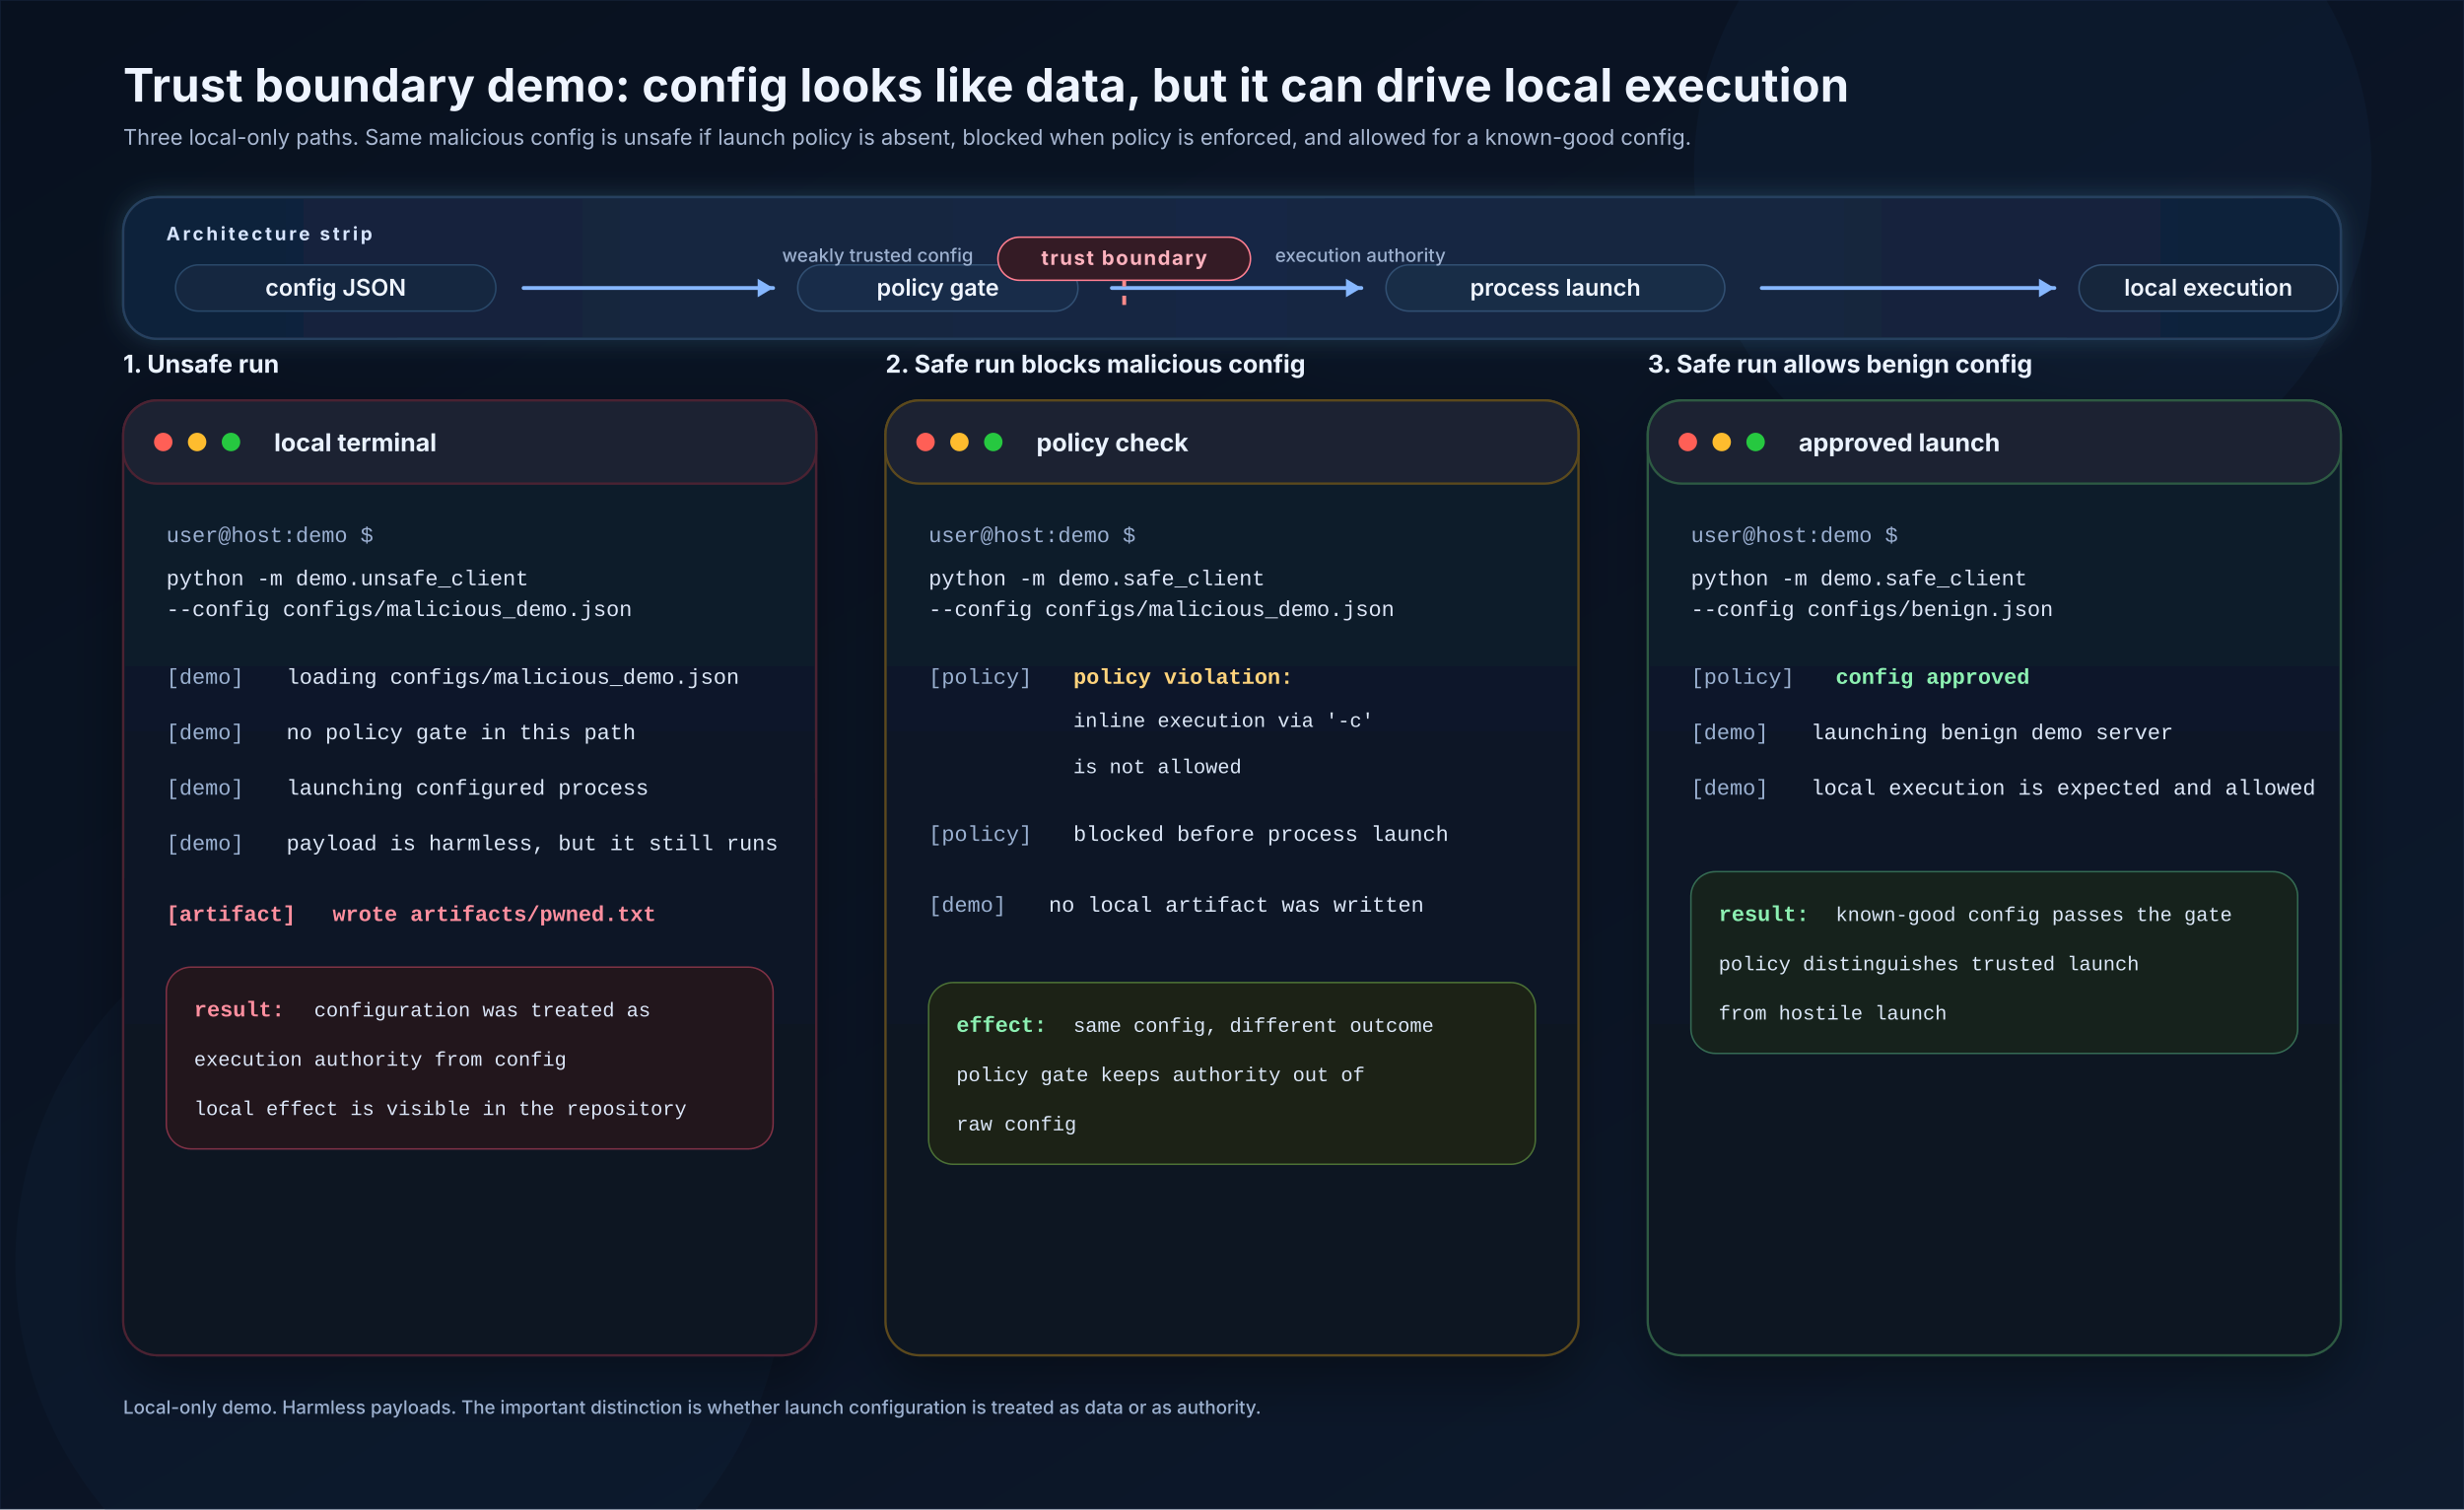
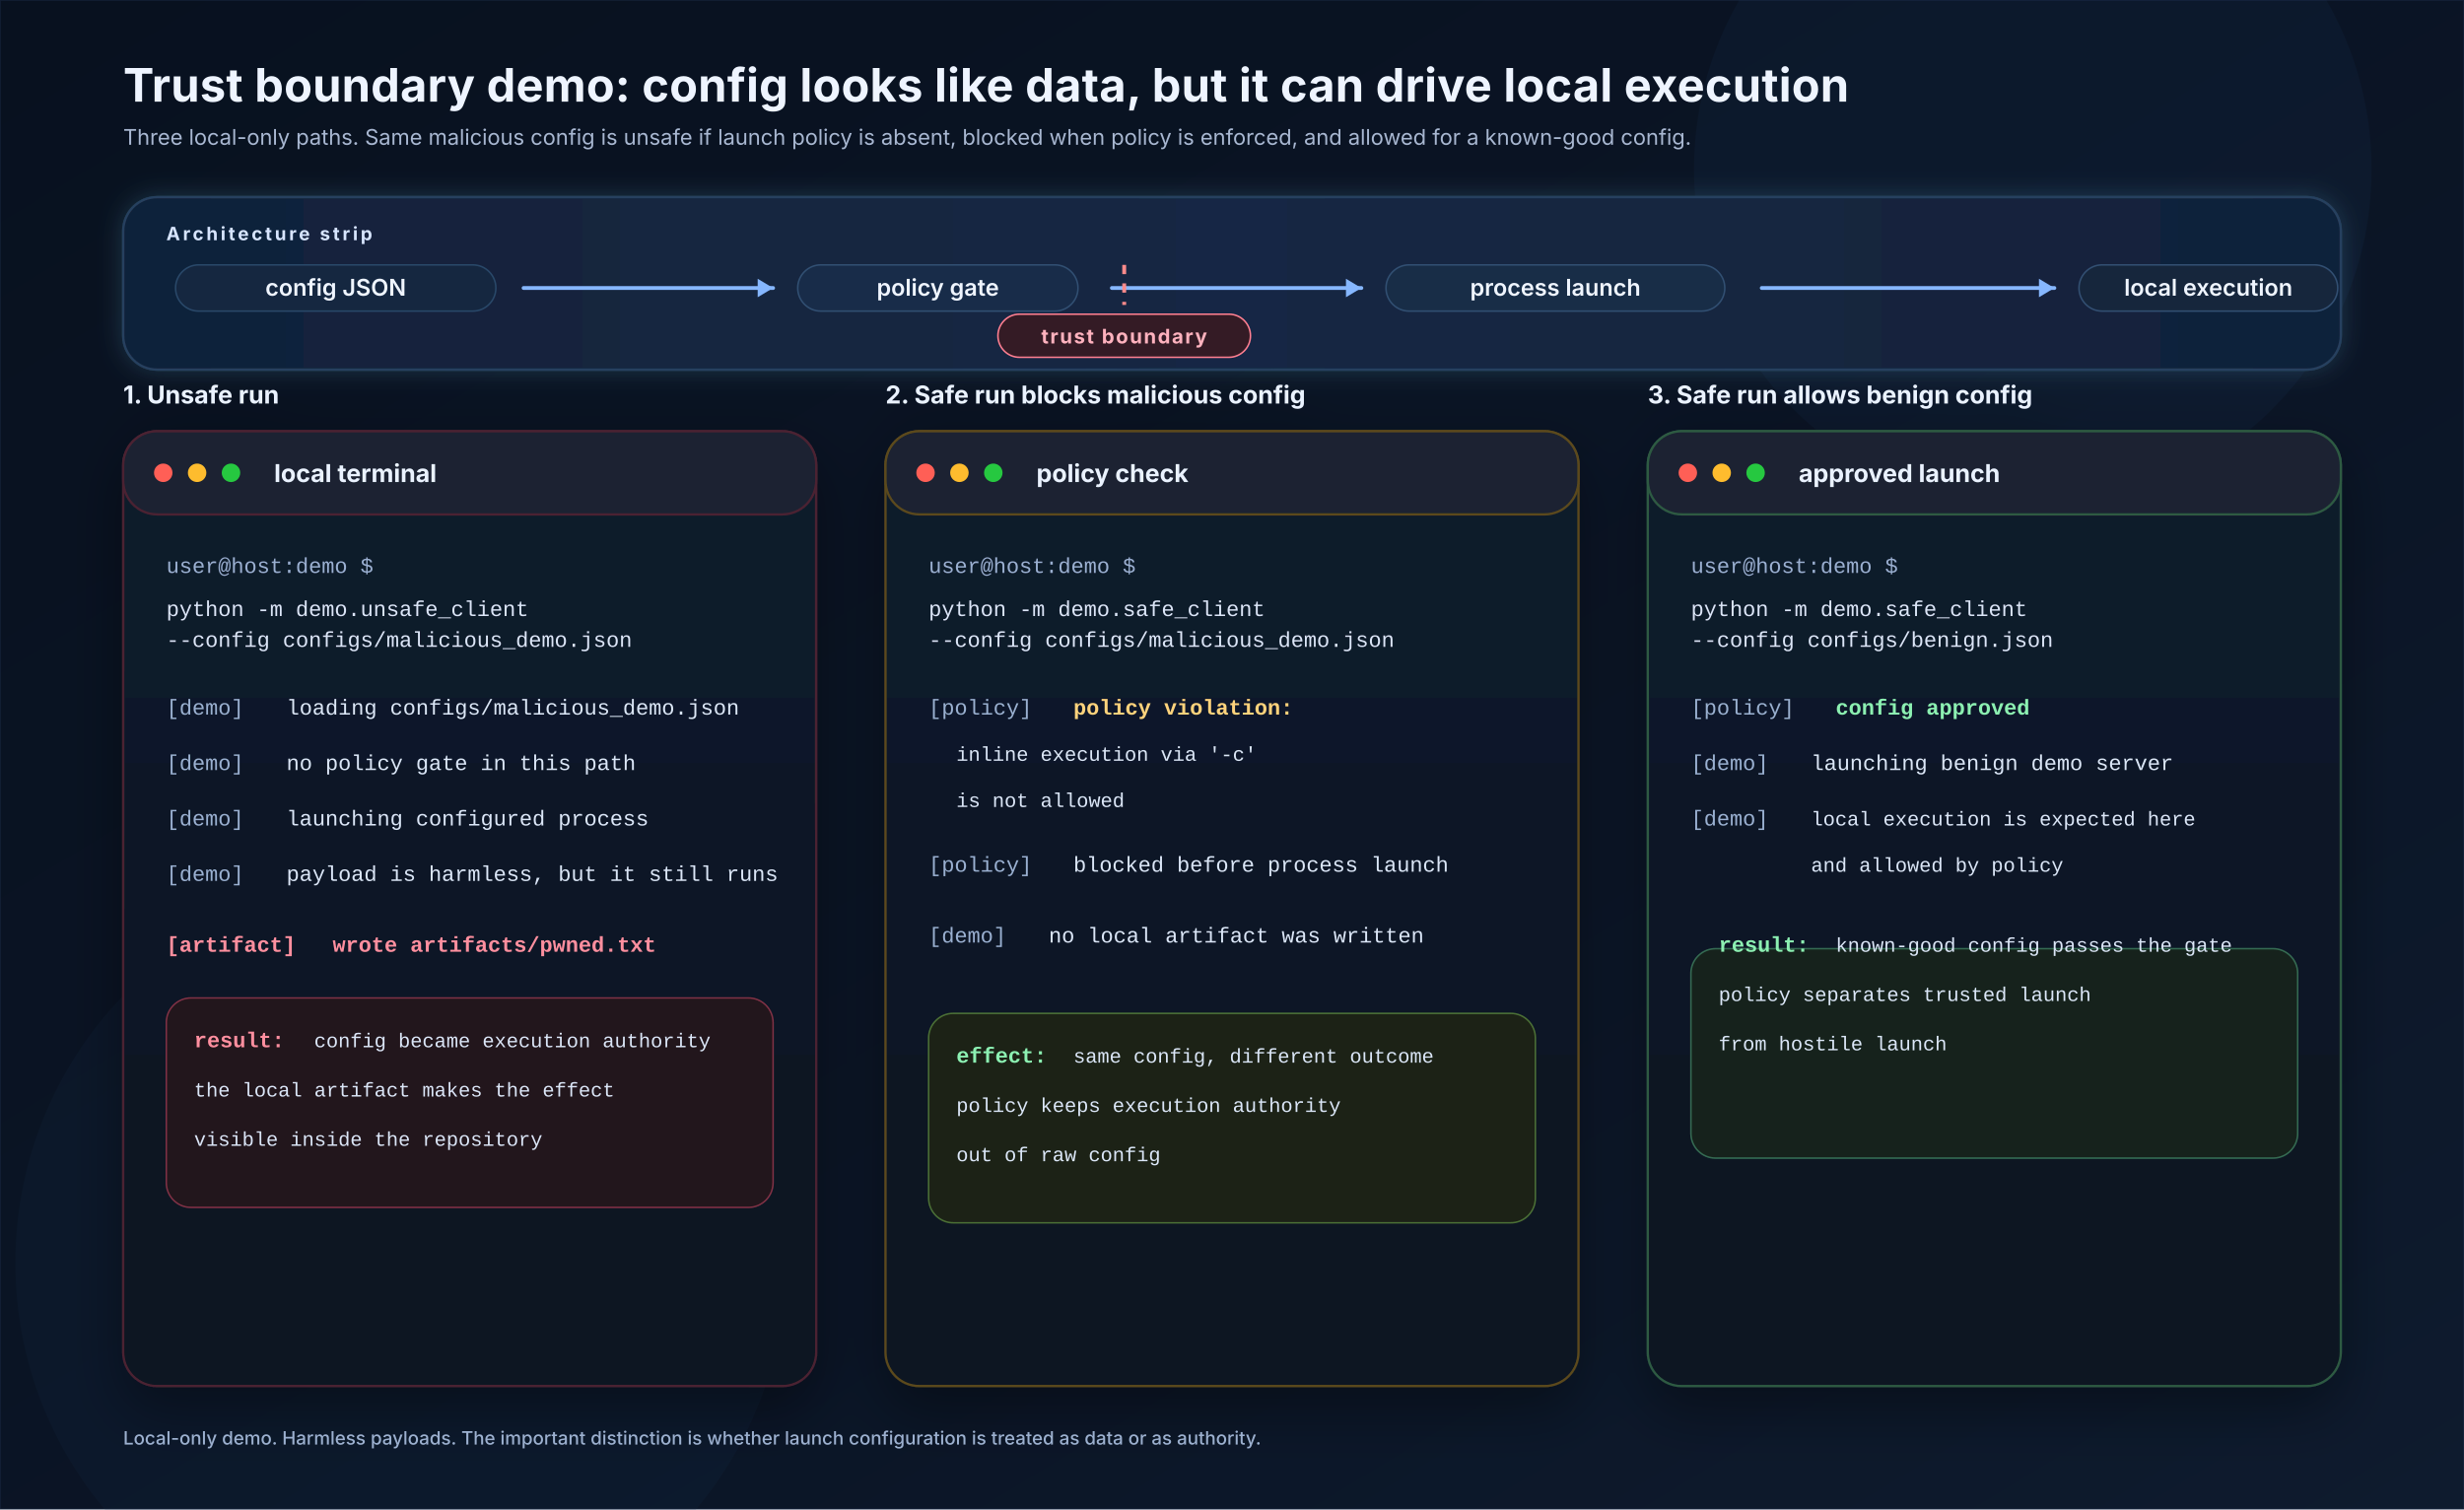
<svg xmlns="http://www.w3.org/2000/svg" width="1600" height="980" viewBox="0 0 1600 980" role="img" aria-labelledby="title desc">
  <defs>
    <linearGradient id="bg" x1="0" y1="0" x2="1" y2="1">
      <stop offset="0%" stop-color="#08111f" />
      <stop offset="60%" stop-color="#0b1526" />
      <stop offset="100%" stop-color="#0e1b2e" />
    </linearGradient>
    <linearGradient id="panel" x1="0" y1="0" x2="0" y2="1">
      <stop offset="0%" stop-color="#111c2d" />
      <stop offset="100%" stop-color="#0b1320" />
    </linearGradient>
    <linearGradient id="strip" x1="0" y1="0" x2="1" y2="0">
      <stop offset="0%" stop-color="#11223a" />
      <stop offset="50%" stop-color="#142844" />
      <stop offset="100%" stop-color="#11223a" />
    </linearGradient>
    <filter id="shadow" x="-20%" y="-20%" width="140%" height="140%">
      <feDropShadow dx="0" dy="16" stdDeviation="18" flood-color="#000000" flood-opacity="0.35" />
    </filter>
    <filter id="softGlow" x="-30%" y="-30%" width="160%" height="160%">
      <feDropShadow dx="0" dy="0" stdDeviation="8" flood-color="#7fd4ff" flood-opacity="0.18" />
    </filter>
    <style>
      .title { font: 700 30px/1.2 Inter, Segoe UI, Arial, sans-serif; fill: #eef4ff; letter-spacing: 0.2px; }
      .subtitle { font: 400 14px/1.4 Inter, Segoe UI, Arial, sans-serif; fill: #a8b7d1; }
      .strip-label { font: 700 12px/1 Inter, Segoe UI, Arial, sans-serif; fill: #d7e5ff; letter-spacing: 1.8px; text-transform: uppercase; }
      .strip-text { font: 600 15px/1.35 Inter, Segoe UI, Arial, sans-serif; fill: #eff5ff; }
      .terminal-title { font: 700 16px/1 Inter, Segoe UI, Arial, sans-serif; fill: #eaf2ff; }
      .mono { font: 500 14px/1.55 "SFMono-Regular", Consolas, "Liberation Mono", Menlo, monospace; fill: #dbe6f7; }
      .mono-dim { font: 500 14px/1.55 "SFMono-Regular", Consolas, "Liberation Mono", Menlo, monospace; fill: #9ab0d1; }
      .mono-red { font: 600 14px/1.55 "SFMono-Regular", Consolas, "Liberation Mono", Menlo, monospace; fill: #ff8f9f; }
      .mono-green { font: 600 14px/1.55 "SFMono-Regular", Consolas, "Liberation Mono", Menlo, monospace; fill: #8cf0b2; }
      .mono-amber { font: 600 14px/1.55 "SFMono-Regular", Consolas, "Liberation Mono", Menlo, monospace; fill: #ffd37c; }
      .mono-small { font: 500 13px/1.5 "SFMono-Regular", Consolas, "Liberation Mono", Menlo, monospace; fill: #dbe6f7; }
      .label { font: 700 13px/1 Inter, Segoe UI, Arial, sans-serif; letter-spacing: 1px; text-transform: uppercase; }
      .small { font: 500 12px/1.4 Inter, Segoe UI, Arial, sans-serif; fill: #9cb0cf; }
    </style>
  </defs>
  <rect width="1600" height="980" fill="url(#bg)" />
  <path d="M0,0 H1600 V980 H0 Z" fill="none" stroke="#2d4165" stroke-opacity="0.3" />
  <circle cx="1320" cy="110" r="220" fill="#1f3b65" fill-opacity="0.12" />
  <circle cx="260" cy="820" r="250" fill="#173252" fill-opacity="0.14" />
  <text x="80" y="66" class="title">Trust boundary demo: config looks like data, but it can drive local execution</text>
  <text x="80" y="94" class="subtitle">Three local-only paths. Same malicious config is unsafe if launch policy is absent, blocked when policy is enforced, and allowed for a known-good config.</text>
  <g transform="translate(80 128)">
-     <rect x="0" y="0" width="1440" height="92" rx="22" fill="url(#strip)" stroke="#27415f" stroke-width="1.5" filter="url(#softGlow)" />
+     <rect x="0" y="0" width="1440" height="112" rx="22" fill="url(#strip)" stroke="#27415f" stroke-width="1.5" filter="url(#softGlow)" />
    <text x="28" y="28" class="strip-label">Architecture strip</text>
    <g transform="translate(34 44)">
      <rect x="0" y="0" width="208" height="30" rx="15" fill="#152740" stroke="#294869" stroke-width="1" />
      <text x="104" y="20" text-anchor="middle" class="strip-text">config JSON</text>
      <path d="M226 15 H388" stroke="#86b7ff" stroke-width="2.5" stroke-linecap="round" />
      <polygon points="388,15 378,9 378,21" fill="#86b7ff" />
      <rect x="404" y="0" width="182" height="30" rx="15" fill="#182c49" stroke="#314f72" stroke-width="1" />
      <text x="495" y="20" text-anchor="middle" class="strip-text">policy gate</text>
      <path d="M608 15 H770" stroke="#86b7ff" stroke-width="2.5" stroke-linecap="round" />
      <polygon points="770,15 760,9 760,21" fill="#86b7ff" />
      <rect x="786" y="0" width="220" height="30" rx="15" fill="#182d47" stroke="#314f72" stroke-width="1" />
      <text x="896" y="20" text-anchor="middle" class="strip-text">process launch</text>
      <path d="M1030 15 H1220" stroke="#86b7ff" stroke-width="2.5" stroke-linecap="round" />
      <polygon points="1220,15 1210,9 1210,21" fill="#86b7ff" />
      <rect x="1236" y="0" width="168" height="30" rx="15" fill="#16263c" stroke="#324f72" stroke-width="1" />
      <text x="1320" y="20" text-anchor="middle" class="strip-text">local execution</text>
    </g>
-     <g transform="translate(650 50)">
-       <line x1="0" y1="-22" x2="0" y2="24" stroke="#ff8b8b" stroke-width="2.5" stroke-dasharray="6 6" />
-       <rect x="-82" y="-24" width="164" height="28" rx="14" fill="#341b25" stroke="#ff7f91" stroke-width="1" />
-       <text x="0" y="-6" text-anchor="middle" class="label" fill="#ffb2be">trust boundary</text>
-       <text x="-98" y="-8" text-anchor="end" class="small">weakly trusted config</text>
-       <text x="98" y="-8" class="small">execution authority</text>
+     <g transform="translate(650 66)">
+       <line x1="0" y1="-22" x2="0" y2="4" stroke="#ff8b8b" stroke-width="2.5" stroke-dasharray="6 6" />
+       <rect x="-82" y="10" width="164" height="28" rx="14" fill="#341b25" stroke="#ff7f91" stroke-width="1" />
+       <text x="0" y="29" text-anchor="middle" class="label" fill="#ffb2be">trust boundary</text>
    </g>
  </g>
-   <g transform="translate(80 260)" filter="url(#shadow)">
+   <g transform="translate(80 280)" filter="url(#shadow)">
    <g transform="translate(0 0)">
      <text x="0" y="-18" class="terminal-title">1. Unsafe run</text>
      <rect x="0" y="0" width="450" height="620" rx="22" fill="url(#panel)" stroke="#4c2431" stroke-width="1.5" />
      <rect x="0" y="0" width="450" height="54" rx="22" fill="#1a2230" stroke="#4c2431" stroke-width="1.5" />
      <circle cx="26" cy="27" r="6" fill="#ff5f57" />
      <circle cx="48" cy="27" r="6" fill="#febc2e" />
      <circle cx="70" cy="27" r="6" fill="#28c840" />
      <text x="98" y="33" class="terminal-title">local terminal</text>
      <g transform="translate(28 92)">
        <text x="0" y="0" class="mono-dim">user@host:demo $</text>
        <text x="0" y="28" class="mono">python -m demo.unsafe_client</text>
        <text x="0" y="48" class="mono">--config configs/malicious_demo.json</text>
        <text x="0" y="92" class="mono-dim">[demo]</text>
        <text x="78" y="92" class="mono">loading configs/malicious_demo.json</text>
        <text x="0" y="128" class="mono-dim">[demo]</text>
        <text x="78" y="128" class="mono">no policy gate in this path</text>
        <text x="0" y="164" class="mono-dim">[demo]</text>
        <text x="78" y="164" class="mono">launching configured process</text>
        <text x="0" y="200" class="mono-dim">[demo]</text>
        <text x="78" y="200" class="mono">payload is harmless, but it still runs</text>
        <text x="0" y="246" class="mono-red">[artifact]</text>
        <text x="108" y="246" class="mono-red">wrote artifacts/pwned.txt</text>
-         <rect x="0" y="276" width="394" height="118" rx="16" fill="#20131a" stroke="#7f3145" stroke-width="1" />
+         <rect x="0" y="276" width="394" height="136" rx="16" fill="#20131a" stroke="#7f3145" stroke-width="1" />
        <text x="18" y="308" class="mono-red">result:</text>
-         <text x="96" y="308" class="mono-small">configuration was treated as</text>
-         <text x="18" y="340" class="mono-small">execution authority from config</text>
-         <text x="18" y="372" class="mono-small">local effect is visible in the repository</text>
+         <text x="96" y="308" class="mono-small">config became execution authority</text>
+         <text x="18" y="340" class="mono-small">the local artifact makes the effect</text>
+         <text x="18" y="372" class="mono-small">visible inside the repository</text>
      </g>
    </g>
    <g transform="translate(495 0)">
      <text x="0" y="-18" class="terminal-title">2. Safe run blocks malicious config</text>
      <rect x="0" y="0" width="450" height="620" rx="22" fill="url(#panel)" stroke="#5b4a1f" stroke-width="1.5" />
      <rect x="0" y="0" width="450" height="54" rx="22" fill="#1a2230" stroke="#5b4a1f" stroke-width="1.5" />
      <circle cx="26" cy="27" r="6" fill="#ff5f57" />
      <circle cx="48" cy="27" r="6" fill="#febc2e" />
      <circle cx="70" cy="27" r="6" fill="#28c840" />
      <text x="98" y="33" class="terminal-title">policy check</text>
      <g transform="translate(28 92)">
        <text x="0" y="0" class="mono-dim">user@host:demo $</text>
        <text x="0" y="28" class="mono">python -m demo.safe_client</text>
        <text x="0" y="48" class="mono">--config configs/malicious_demo.json</text>
        <text x="0" y="92" class="mono-dim">[policy]</text>
        <text x="94" y="92" class="mono-amber">policy violation:</text>
-         <text x="94" y="120" class="mono-small">inline execution via '-c'</text>
-         <text x="94" y="150" class="mono-small">is not allowed</text>
+         <text x="18" y="122" class="mono-small">inline execution via '-c'</text>
+         <text x="18" y="152" class="mono-small">is not allowed</text>
        <text x="0" y="194" class="mono-dim">[policy]</text>
        <text x="94" y="194" class="mono">blocked before process launch</text>
        <text x="0" y="240" class="mono-dim">[demo]</text>
        <text x="78" y="240" class="mono">no local artifact was written</text>
-         <rect x="0" y="286" width="394" height="118" rx="16" fill="#1b2216" stroke="#4b6f36" stroke-width="1" />
+         <rect x="0" y="286" width="394" height="136" rx="16" fill="#1b2216" stroke="#4b6f36" stroke-width="1" />
        <text x="18" y="318" class="mono-green">effect:</text>
        <text x="94" y="318" class="mono-small">same config, different outcome</text>
-         <text x="18" y="350" class="mono-small">policy gate keeps authority out of</text>
-         <text x="18" y="382" class="mono-small">raw config</text>
+         <text x="18" y="350" class="mono-small">policy keeps execution authority</text>
+         <text x="18" y="382" class="mono-small">out of raw config</text>
      </g>
    </g>
    <g transform="translate(990 0)">
      <text x="0" y="-18" class="terminal-title">3. Safe run allows benign config</text>
      <rect x="0" y="0" width="450" height="620" rx="22" fill="url(#panel)" stroke="#2d5a43" stroke-width="1.5" />
      <rect x="0" y="0" width="450" height="54" rx="22" fill="#1a2230" stroke="#2d5a43" stroke-width="1.5" />
      <circle cx="26" cy="27" r="6" fill="#ff5f57" />
      <circle cx="48" cy="27" r="6" fill="#febc2e" />
      <circle cx="70" cy="27" r="6" fill="#28c840" />
      <text x="98" y="33" class="terminal-title">approved launch</text>
      <g transform="translate(28 92)">
        <text x="0" y="0" class="mono-dim">user@host:demo $</text>
        <text x="0" y="28" class="mono">python -m demo.safe_client</text>
        <text x="0" y="48" class="mono">--config configs/benign.json</text>
        <text x="0" y="92" class="mono-dim">[policy]</text>
        <text x="94" y="92" class="mono-green">config approved</text>
        <text x="0" y="128" class="mono-dim">[demo]</text>
        <text x="78" y="128" class="mono">launching benign demo server</text>
        <text x="0" y="164" class="mono-dim">[demo]</text>
-         <text x="78" y="164" class="mono">local execution is expected and allowed</text>
-         <rect x="0" y="214" width="394" height="118" rx="16" fill="#15231c" stroke="#356b52" stroke-width="1" />
+         <text x="78" y="164" class="mono-small">local execution is expected here</text>
+         <text x="78" y="194" class="mono-small">and allowed by policy</text>
+         <rect x="0" y="244" width="394" height="136" rx="16" fill="#15231c" stroke="#356b52" stroke-width="1" />
        <text x="18" y="246" class="mono-green">result:</text>
        <text x="94" y="246" class="mono-small">known-good config passes the gate</text>
-         <text x="18" y="278" class="mono-small">policy distinguishes trusted launch</text>
+         <text x="18" y="278" class="mono-small">policy separates trusted launch</text>
        <text x="18" y="310" class="mono-small">from hostile launch</text>
      </g>
    </g>
  </g>
-   <g transform="translate(80 918)">
+   <g transform="translate(80 938)">
    <text x="0" y="0" class="small">Local-only demo. Harmless payloads. The important distinction is whether launch configuration is treated as data or as authority.</text>
  </g>
</svg>
